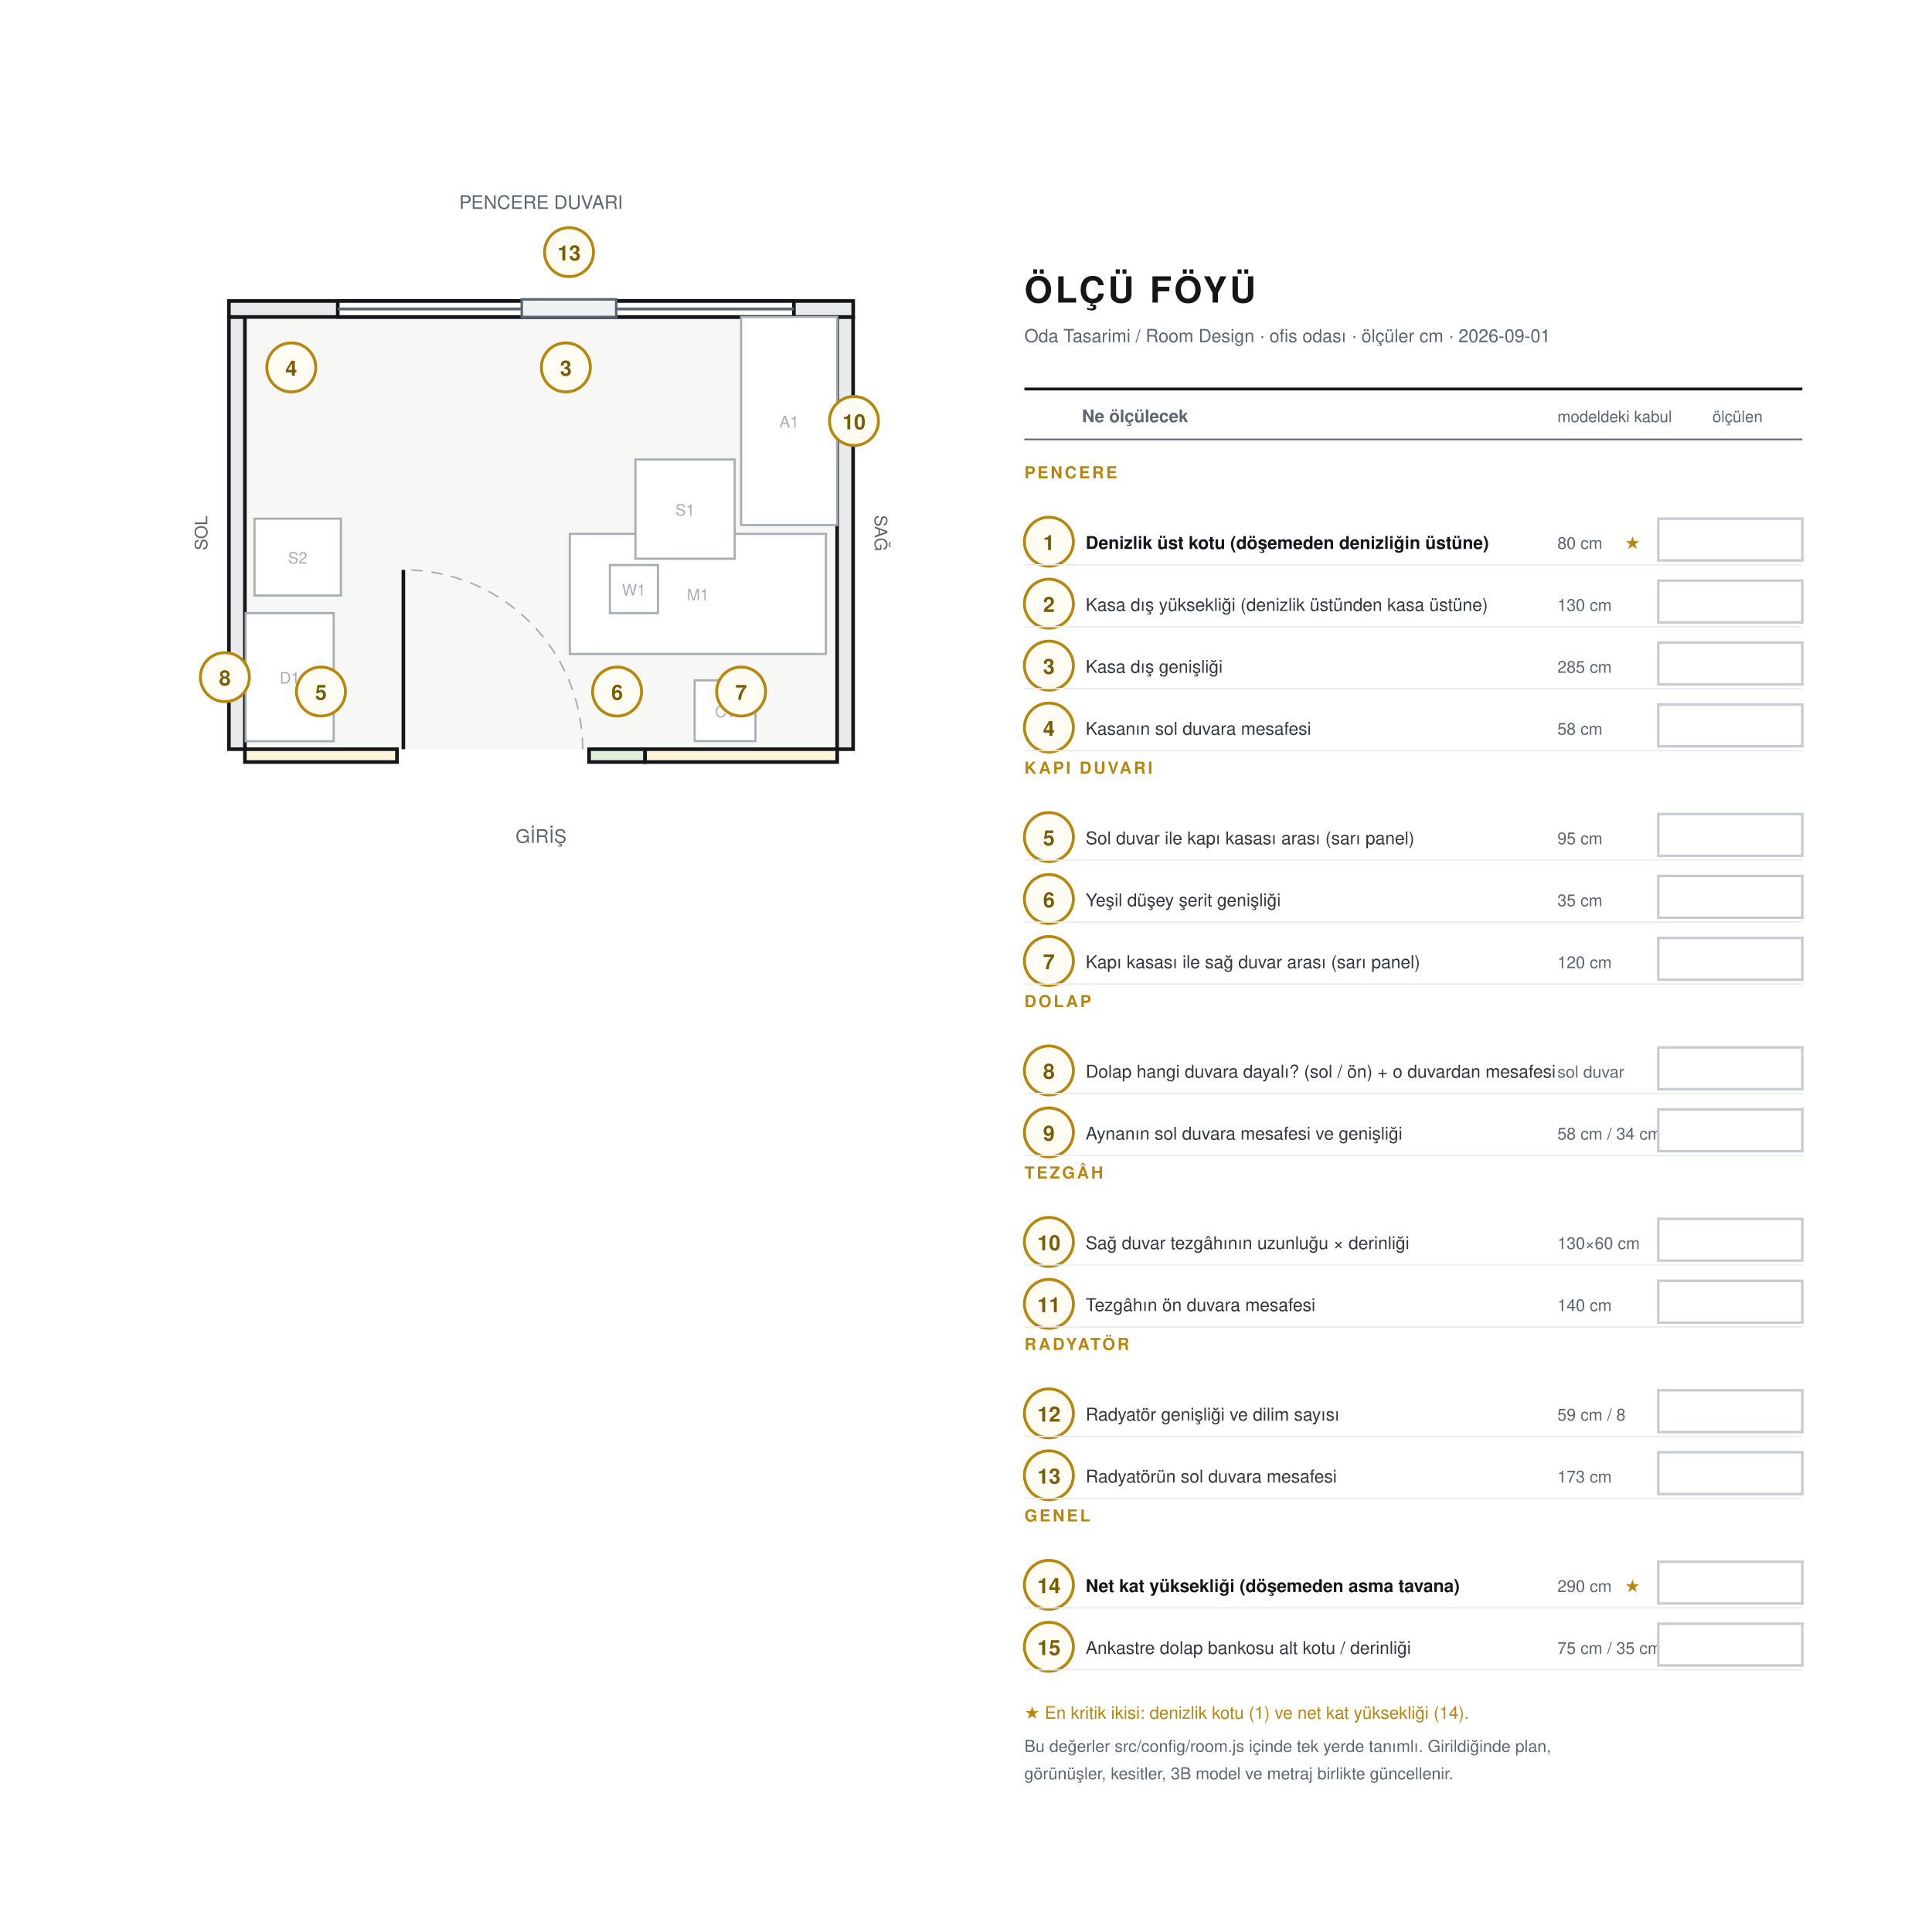
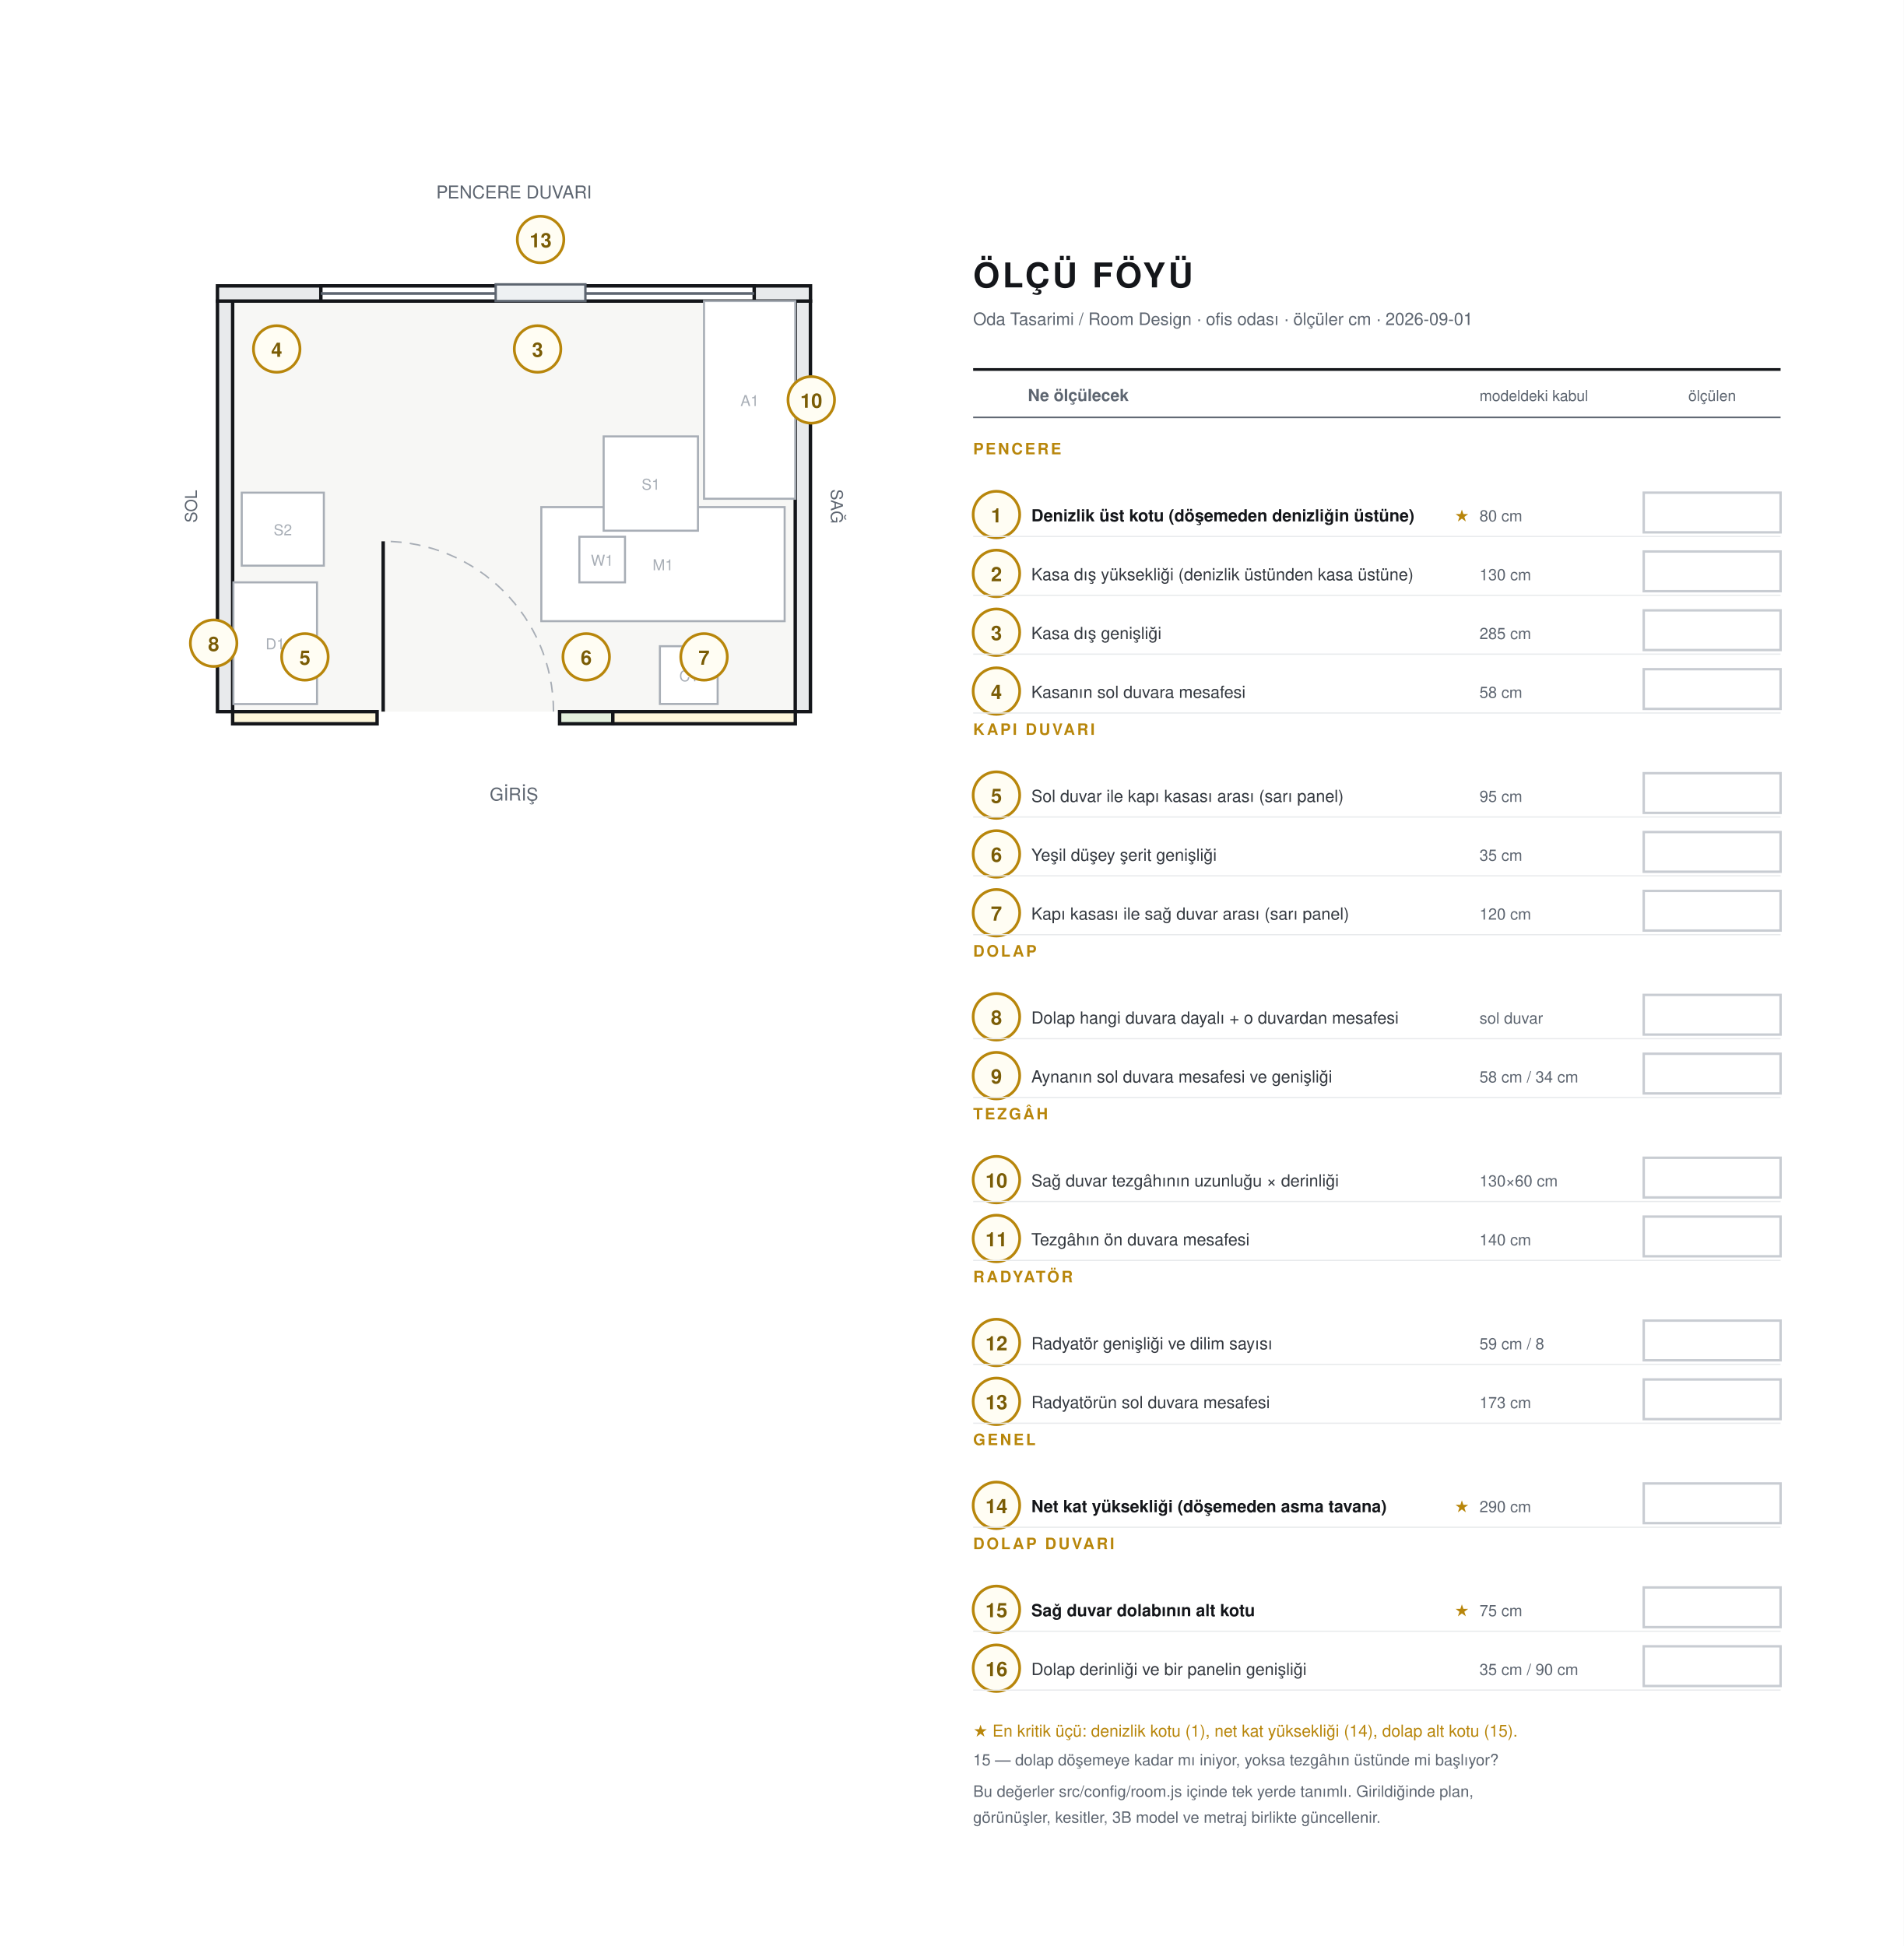
- <svg xmlns="http://www.w3.org/2000/svg" width="268.222mm" height="265mm" viewBox="0 0 268.222 265" font-family="Helvetica,Arial,sans-serif">
-   <rect width="268.222" height="265" fill="#ffffff" />
+ <svg xmlns="http://www.w3.org/2000/svg" width="278.222mm" height="284.4mm" viewBox="0 0 278.222 284.4" font-family="Helvetica,Arial,sans-serif">
+   <rect width="278.222" height="284.4" fill="#ffffff" />
  <rect x="34.00" y="44.00" width="82.22" height="60.00" fill="#f7f7f5" stroke="none" stroke-width="0" />
  <rect x="31.78" y="44.00" width="2.22" height="60.00" fill="#e8eaec" stroke="#14161a" stroke-width="0.5" />
  <rect x="116.22" y="44.00" width="2.22" height="60.00" fill="#e8eaec" stroke="#14161a" stroke-width="0.5" />
  <rect x="31.78" y="41.78" width="86.67" height="2.22" fill="#e8eaec" stroke="#14161a" stroke-width="0.5" />
  <rect x="46.89" y="41.78" width="63.33" height="2.22" fill="#ffffff" stroke="#14161a" stroke-width="0.5" />
  <line x1="46.89" y1="42.89" x2="110.22" y2="42.89" stroke="#5d6570" stroke-width="0.4" />
  <rect x="72.44" y="41.56" width="13.11" height="2.44" fill="#eef1f3" stroke="#5d6570" stroke-width="0.35" />
  <rect x="34.00" y="104.00" width="21.11" height="1.78" fill="#fdf6dc" stroke="#14161a" stroke-width="0.5" />
  <line x1="56.00" y1="104.00" x2="56.00" y2="79.11" stroke="#14161a" stroke-width="0.5" />
  <path d="M 80.89 104.00 A 24.89 24.89 0 0 0 56.00 79.11" fill="none" stroke="#a8aeb6" stroke-width="0.22" stroke-dasharray="1.6 1.2" />
  <rect x="81.78" y="104.00" width="7.78" height="1.78" fill="#e3f0dd" stroke="#14161a" stroke-width="0.5" />
  <rect x="89.56" y="104.00" width="26.67" height="1.78" fill="#fdf6dc" stroke="#14161a" stroke-width="0.5" />
  <rect x="79.11" y="74.11" width="35.56" height="16.67" fill="#ffffff" stroke="#a8aeb6" stroke-width="0.3" />
  <text x="96.89" y="83.34" font-size="2.2" fill="#a8aeb6" text-anchor="middle">M1</text>
  <rect x="34.11" y="85.11" width="12.22" height="17.78" fill="#ffffff" stroke="#a8aeb6" stroke-width="0.3" />
  <text x="40.22" y="94.90" font-size="2.2" fill="#a8aeb6" text-anchor="middle">D1</text>
  <rect x="88.22" y="63.78" width="13.78" height="13.78" fill="#ffffff" stroke="#a8aeb6" stroke-width="0.3" />
  <text x="95.11" y="71.57" font-size="2.2" fill="#a8aeb6" text-anchor="middle">S1</text>
  <rect x="35.33" y="72.00" width="12.00" height="10.67" fill="#ffffff" stroke="#a8aeb6" stroke-width="0.3" />
  <text x="41.33" y="78.23" font-size="2.2" fill="#a8aeb6" text-anchor="middle">S2</text>
  <rect x="102.89" y="44.00" width="13.33" height="28.89" fill="#ffffff" stroke="#a8aeb6" stroke-width="0.3" />
  <text x="109.56" y="59.34" font-size="2.2" fill="#a8aeb6" text-anchor="middle">A1</text>
  <rect x="96.44" y="94.44" width="8.44" height="8.44" fill="#ffffff" stroke="#a8aeb6" stroke-width="0.3" />
  <text x="100.67" y="99.57" font-size="2.2" fill="#a8aeb6" text-anchor="middle">C1</text>
  <rect x="84.67" y="78.44" width="6.67" height="6.67" fill="#ffffff" stroke="#a8aeb6" stroke-width="0.3" />
  <text x="88.00" y="82.68" font-size="2.2" fill="#a8aeb6" text-anchor="middle">W1</text>
  <circle cx="78.56" cy="51.00" r="3.40" fill="#fffdf3" stroke="#b8860b" stroke-width="0.4" />
  <text x="78.56" y="52.15" font-size="2.9" fill="#7a5c05" text-anchor="middle" font-weight="700">3</text>
  <circle cx="40.44" cy="51.00" r="3.40" fill="#fffdf3" stroke="#b8860b" stroke-width="0.4" />
  <text x="40.44" y="52.15" font-size="2.9" fill="#7a5c05" text-anchor="middle" font-weight="700">4</text>
  <circle cx="79.00" cy="35.00" r="3.40" fill="#fffdf3" stroke="#b8860b" stroke-width="0.4" />
  <text x="79.00" y="36.15" font-size="2.9" fill="#7a5c05" text-anchor="middle" font-weight="700">13</text>
  <circle cx="44.56" cy="96.00" r="3.40" fill="#fffdf3" stroke="#b8860b" stroke-width="0.4" />
  <text x="44.56" y="97.15" font-size="2.9" fill="#7a5c05" text-anchor="middle" font-weight="700">5</text>
  <circle cx="85.67" cy="96.00" r="3.40" fill="#fffdf3" stroke="#b8860b" stroke-width="0.4" />
  <text x="85.67" y="97.15" font-size="2.9" fill="#7a5c05" text-anchor="middle" font-weight="700">6</text>
  <circle cx="102.89" cy="96.00" r="3.40" fill="#fffdf3" stroke="#b8860b" stroke-width="0.4" />
  <text x="102.89" y="97.15" font-size="2.9" fill="#7a5c05" text-anchor="middle" font-weight="700">7</text>
  <circle cx="31.22" cy="94.00" r="3.40" fill="#fffdf3" stroke="#b8860b" stroke-width="0.4" />
  <text x="31.22" y="95.15" font-size="2.9" fill="#7a5c05" text-anchor="middle" font-weight="700">8</text>
  <circle cx="118.56" cy="58.44" r="3.40" fill="#fffdf3" stroke="#b8860b" stroke-width="0.4" />
  <text x="118.56" y="59.59" font-size="2.9" fill="#7a5c05" text-anchor="middle" font-weight="700">10</text>
  <text x="75.11" y="117.00" font-size="2.6" fill="#5d6570" text-anchor="middle">GİRİŞ</text>
  <text x="75.11" y="29.00" font-size="2.6" fill="#5d6570" text-anchor="middle">PENCERE DUVARI</text>
  <text x="28.78" y="74.00" font-size="2.4" fill="#5d6570" text-anchor="middle" transform="rotate(-90 28.78 74.00)">SOL</text>
  <text x="121.44" y="74.00" font-size="2.4" fill="#5d6570" text-anchor="middle" transform="rotate(90 121.44 74.00)">SAĞ</text>
  <text x="142.22" y="42.00" font-size="5" fill="#14161a" text-anchor="start" font-weight="700" letter-spacing="0.4">ÖLÇÜ FÖYÜ</text>
  <text x="142.22" y="47.50" font-size="2.5" fill="#5d6570" text-anchor="start">Oda Tasarimi / Room Design · ofis odası · ölçüler cm · 2026-09-01</text>
-   <line x1="142.22" y1="54.00" x2="250.22" y2="54.00" stroke="#14161a" stroke-width="0.4" />
+   <line x1="142.22" y1="54.00" x2="260.22" y2="54.00" stroke="#14161a" stroke-width="0.4" />
  <text x="150.22" y="58.60" font-size="2.4" fill="#5d6570" text-anchor="start" font-weight="700">Ne ölçülecek</text>
  <text x="216.22" y="58.60" font-size="2.2" fill="#5d6570" text-anchor="start">modeldeki kabul</text>
-   <text x="241.22" y="58.60" font-size="2.2" fill="#5d6570" text-anchor="middle">ölçülen</text>
-   <line x1="142.22" y1="61.00" x2="250.22" y2="61.00" stroke="#5d6570" stroke-width="0.22" />
+   <text x="250.22" y="58.60" font-size="2.2" fill="#5d6570" text-anchor="middle">ölçülen</text>
+   <line x1="142.22" y1="61.00" x2="260.22" y2="61.00" stroke="#5d6570" stroke-width="0.22" />
  <text x="142.22" y="66.40" font-size="2.3" fill="#b8860b" text-anchor="start" font-weight="700" letter-spacing="0.3">PENCERE</text>
  <circle cx="145.62" cy="75.20" r="3.40" fill="#fffdf3" stroke="#b8860b" stroke-width="0.4" />
  <text x="145.62" y="76.35" font-size="2.9" fill="#7a5c05" text-anchor="middle" font-weight="700">1</text>
  <text x="150.72" y="76.20" font-size="2.45" fill="#14161a" text-anchor="start" font-weight="700">Denizlik üst kotu (döşemeden denizliğin üstüne)</text>
  <text x="216.22" y="76.20" font-size="2.3" fill="#5d6570" text-anchor="start">80 cm</text>
-   <rect x="230.22" y="72.00" width="20.00" height="5.80" fill="#ffffff" stroke="#c8ccd2" stroke-width="0.35" />
-   <text x="227.72" y="76.20" font-size="2.4" fill="#b8860b" text-anchor="end">★</text>
-   <line x1="142.22" y1="78.40" x2="250.22" y2="78.40" stroke="#e8eaec" stroke-width="0.18" />
+   <rect x="240.22" y="72.00" width="20.00" height="5.80" fill="#ffffff" stroke="#c8ccd2" stroke-width="0.35" />
+   <text x="214.72" y="76.20" font-size="2.4" fill="#b8860b" text-anchor="end">★</text>
+   <line x1="142.22" y1="78.40" x2="260.22" y2="78.40" stroke="#e8eaec" stroke-width="0.18" />
  <circle cx="145.62" cy="83.80" r="3.40" fill="#fffdf3" stroke="#b8860b" stroke-width="0.4" />
  <text x="145.62" y="84.95" font-size="2.9" fill="#7a5c05" text-anchor="middle" font-weight="700">2</text>
  <text x="150.72" y="84.80" font-size="2.45" fill="#33383f" text-anchor="start">Kasa dış yüksekliği (denizlik üstünden kasa üstüne)</text>
  <text x="216.22" y="84.80" font-size="2.3" fill="#5d6570" text-anchor="start">130 cm</text>
-   <rect x="230.22" y="80.60" width="20.00" height="5.80" fill="#ffffff" stroke="#c8ccd2" stroke-width="0.35" />
-   <line x1="142.22" y1="87.00" x2="250.22" y2="87.00" stroke="#e8eaec" stroke-width="0.18" />
+   <rect x="240.22" y="80.60" width="20.00" height="5.80" fill="#ffffff" stroke="#c8ccd2" stroke-width="0.35" />
+   <line x1="142.22" y1="87.00" x2="260.22" y2="87.00" stroke="#e8eaec" stroke-width="0.18" />
  <circle cx="145.62" cy="92.40" r="3.40" fill="#fffdf3" stroke="#b8860b" stroke-width="0.4" />
  <text x="145.62" y="93.55" font-size="2.9" fill="#7a5c05" text-anchor="middle" font-weight="700">3</text>
  <text x="150.72" y="93.40" font-size="2.45" fill="#33383f" text-anchor="start">Kasa dış genişliği</text>
  <text x="216.22" y="93.40" font-size="2.3" fill="#5d6570" text-anchor="start">285 cm</text>
-   <rect x="230.22" y="89.20" width="20.00" height="5.80" fill="#ffffff" stroke="#c8ccd2" stroke-width="0.35" />
-   <line x1="142.22" y1="95.60" x2="250.22" y2="95.60" stroke="#e8eaec" stroke-width="0.18" />
+   <rect x="240.22" y="89.20" width="20.00" height="5.80" fill="#ffffff" stroke="#c8ccd2" stroke-width="0.35" />
+   <line x1="142.22" y1="95.60" x2="260.22" y2="95.60" stroke="#e8eaec" stroke-width="0.18" />
  <circle cx="145.62" cy="101.00" r="3.40" fill="#fffdf3" stroke="#b8860b" stroke-width="0.4" />
  <text x="145.62" y="102.15" font-size="2.9" fill="#7a5c05" text-anchor="middle" font-weight="700">4</text>
  <text x="150.72" y="102.00" font-size="2.45" fill="#33383f" text-anchor="start">Kasanın sol duvara mesafesi</text>
  <text x="216.22" y="102.00" font-size="2.3" fill="#5d6570" text-anchor="start">58 cm</text>
-   <rect x="230.22" y="97.80" width="20.00" height="5.80" fill="#ffffff" stroke="#c8ccd2" stroke-width="0.35" />
-   <line x1="142.22" y1="104.20" x2="250.22" y2="104.20" stroke="#e8eaec" stroke-width="0.18" />
+   <rect x="240.22" y="97.80" width="20.00" height="5.80" fill="#ffffff" stroke="#c8ccd2" stroke-width="0.35" />
+   <line x1="142.22" y1="104.20" x2="260.22" y2="104.20" stroke="#e8eaec" stroke-width="0.18" />
  <text x="142.22" y="107.40" font-size="2.3" fill="#b8860b" text-anchor="start" font-weight="700" letter-spacing="0.3">KAPI DUVARI</text>
  <circle cx="145.62" cy="116.20" r="3.40" fill="#fffdf3" stroke="#b8860b" stroke-width="0.4" />
  <text x="145.62" y="117.35" font-size="2.9" fill="#7a5c05" text-anchor="middle" font-weight="700">5</text>
  <text x="150.72" y="117.20" font-size="2.45" fill="#33383f" text-anchor="start">Sol duvar ile kapı kasası arası (sarı panel)</text>
  <text x="216.22" y="117.20" font-size="2.3" fill="#5d6570" text-anchor="start">95 cm</text>
-   <rect x="230.22" y="113.00" width="20.00" height="5.80" fill="#ffffff" stroke="#c8ccd2" stroke-width="0.35" />
-   <line x1="142.22" y1="119.40" x2="250.22" y2="119.40" stroke="#e8eaec" stroke-width="0.18" />
+   <rect x="240.22" y="113.00" width="20.00" height="5.80" fill="#ffffff" stroke="#c8ccd2" stroke-width="0.35" />
+   <line x1="142.22" y1="119.40" x2="260.22" y2="119.40" stroke="#e8eaec" stroke-width="0.18" />
  <circle cx="145.62" cy="124.80" r="3.40" fill="#fffdf3" stroke="#b8860b" stroke-width="0.4" />
  <text x="145.62" y="125.95" font-size="2.9" fill="#7a5c05" text-anchor="middle" font-weight="700">6</text>
  <text x="150.72" y="125.80" font-size="2.45" fill="#33383f" text-anchor="start">Yeşil düşey şerit genişliği</text>
  <text x="216.22" y="125.80" font-size="2.3" fill="#5d6570" text-anchor="start">35 cm</text>
-   <rect x="230.22" y="121.60" width="20.00" height="5.80" fill="#ffffff" stroke="#c8ccd2" stroke-width="0.35" />
-   <line x1="142.22" y1="128.00" x2="250.22" y2="128.00" stroke="#e8eaec" stroke-width="0.18" />
+   <rect x="240.22" y="121.60" width="20.00" height="5.80" fill="#ffffff" stroke="#c8ccd2" stroke-width="0.35" />
+   <line x1="142.22" y1="128.00" x2="260.22" y2="128.00" stroke="#e8eaec" stroke-width="0.18" />
  <circle cx="145.62" cy="133.40" r="3.40" fill="#fffdf3" stroke="#b8860b" stroke-width="0.4" />
  <text x="145.62" y="134.55" font-size="2.9" fill="#7a5c05" text-anchor="middle" font-weight="700">7</text>
  <text x="150.72" y="134.40" font-size="2.45" fill="#33383f" text-anchor="start">Kapı kasası ile sağ duvar arası (sarı panel)</text>
  <text x="216.22" y="134.40" font-size="2.3" fill="#5d6570" text-anchor="start">120 cm</text>
-   <rect x="230.22" y="130.20" width="20.00" height="5.80" fill="#ffffff" stroke="#c8ccd2" stroke-width="0.35" />
-   <line x1="142.22" y1="136.60" x2="250.22" y2="136.60" stroke="#e8eaec" stroke-width="0.18" />
+   <rect x="240.22" y="130.20" width="20.00" height="5.80" fill="#ffffff" stroke="#c8ccd2" stroke-width="0.35" />
+   <line x1="142.22" y1="136.60" x2="260.22" y2="136.60" stroke="#e8eaec" stroke-width="0.18" />
  <text x="142.22" y="139.80" font-size="2.3" fill="#b8860b" text-anchor="start" font-weight="700" letter-spacing="0.3">DOLAP</text>
  <circle cx="145.62" cy="148.60" r="3.40" fill="#fffdf3" stroke="#b8860b" stroke-width="0.4" />
  <text x="145.62" y="149.75" font-size="2.9" fill="#7a5c05" text-anchor="middle" font-weight="700">8</text>
-   <text x="150.72" y="149.60" font-size="2.45" fill="#33383f" text-anchor="start">Dolap hangi duvara dayalı? (sol / ön) + o duvardan mesafesi</text>
+   <text x="150.72" y="149.60" font-size="2.45" fill="#33383f" text-anchor="start">Dolap hangi duvara dayalı + o duvardan mesafesi</text>
  <text x="216.22" y="149.60" font-size="2.3" fill="#5d6570" text-anchor="start">sol duvar</text>
-   <rect x="230.22" y="145.40" width="20.00" height="5.80" fill="#ffffff" stroke="#c8ccd2" stroke-width="0.35" />
-   <line x1="142.22" y1="151.80" x2="250.22" y2="151.80" stroke="#e8eaec" stroke-width="0.18" />
+   <rect x="240.22" y="145.40" width="20.00" height="5.80" fill="#ffffff" stroke="#c8ccd2" stroke-width="0.35" />
+   <line x1="142.22" y1="151.80" x2="260.22" y2="151.80" stroke="#e8eaec" stroke-width="0.18" />
  <circle cx="145.62" cy="157.20" r="3.40" fill="#fffdf3" stroke="#b8860b" stroke-width="0.4" />
  <text x="145.62" y="158.35" font-size="2.9" fill="#7a5c05" text-anchor="middle" font-weight="700">9</text>
  <text x="150.72" y="158.20" font-size="2.45" fill="#33383f" text-anchor="start">Aynanın sol duvara mesafesi ve genişliği</text>
  <text x="216.22" y="158.20" font-size="2.3" fill="#5d6570" text-anchor="start">58 cm / 34 cm</text>
-   <rect x="230.22" y="154.00" width="20.00" height="5.80" fill="#ffffff" stroke="#c8ccd2" stroke-width="0.35" />
-   <line x1="142.22" y1="160.40" x2="250.22" y2="160.40" stroke="#e8eaec" stroke-width="0.18" />
+   <rect x="240.22" y="154.00" width="20.00" height="5.80" fill="#ffffff" stroke="#c8ccd2" stroke-width="0.35" />
+   <line x1="142.22" y1="160.40" x2="260.22" y2="160.40" stroke="#e8eaec" stroke-width="0.18" />
  <text x="142.22" y="163.60" font-size="2.3" fill="#b8860b" text-anchor="start" font-weight="700" letter-spacing="0.3">TEZGÂH</text>
  <circle cx="145.62" cy="172.40" r="3.40" fill="#fffdf3" stroke="#b8860b" stroke-width="0.4" />
  <text x="145.62" y="173.55" font-size="2.9" fill="#7a5c05" text-anchor="middle" font-weight="700">10</text>
  <text x="150.72" y="173.40" font-size="2.45" fill="#33383f" text-anchor="start">Sağ duvar tezgâhının uzunluğu × derinliği</text>
  <text x="216.22" y="173.40" font-size="2.3" fill="#5d6570" text-anchor="start">130×60 cm</text>
-   <rect x="230.22" y="169.20" width="20.00" height="5.80" fill="#ffffff" stroke="#c8ccd2" stroke-width="0.35" />
-   <line x1="142.22" y1="175.60" x2="250.22" y2="175.60" stroke="#e8eaec" stroke-width="0.18" />
+   <rect x="240.22" y="169.20" width="20.00" height="5.80" fill="#ffffff" stroke="#c8ccd2" stroke-width="0.35" />
+   <line x1="142.22" y1="175.60" x2="260.22" y2="175.60" stroke="#e8eaec" stroke-width="0.18" />
  <circle cx="145.62" cy="181.00" r="3.40" fill="#fffdf3" stroke="#b8860b" stroke-width="0.4" />
  <text x="145.62" y="182.15" font-size="2.9" fill="#7a5c05" text-anchor="middle" font-weight="700">11</text>
  <text x="150.72" y="182.00" font-size="2.45" fill="#33383f" text-anchor="start">Tezgâhın ön duvara mesafesi</text>
  <text x="216.22" y="182.00" font-size="2.3" fill="#5d6570" text-anchor="start">140 cm</text>
-   <rect x="230.22" y="177.80" width="20.00" height="5.80" fill="#ffffff" stroke="#c8ccd2" stroke-width="0.35" />
-   <line x1="142.22" y1="184.20" x2="250.22" y2="184.20" stroke="#e8eaec" stroke-width="0.18" />
+   <rect x="240.22" y="177.80" width="20.00" height="5.80" fill="#ffffff" stroke="#c8ccd2" stroke-width="0.35" />
+   <line x1="142.22" y1="184.20" x2="260.22" y2="184.20" stroke="#e8eaec" stroke-width="0.18" />
  <text x="142.22" y="187.40" font-size="2.3" fill="#b8860b" text-anchor="start" font-weight="700" letter-spacing="0.3">RADYATÖR</text>
  <circle cx="145.62" cy="196.20" r="3.40" fill="#fffdf3" stroke="#b8860b" stroke-width="0.4" />
  <text x="145.62" y="197.35" font-size="2.9" fill="#7a5c05" text-anchor="middle" font-weight="700">12</text>
  <text x="150.72" y="197.20" font-size="2.45" fill="#33383f" text-anchor="start">Radyatör genişliği ve dilim sayısı</text>
  <text x="216.22" y="197.20" font-size="2.3" fill="#5d6570" text-anchor="start">59 cm / 8</text>
-   <rect x="230.22" y="193.00" width="20.00" height="5.80" fill="#ffffff" stroke="#c8ccd2" stroke-width="0.35" />
-   <line x1="142.22" y1="199.40" x2="250.22" y2="199.40" stroke="#e8eaec" stroke-width="0.18" />
+   <rect x="240.22" y="193.00" width="20.00" height="5.80" fill="#ffffff" stroke="#c8ccd2" stroke-width="0.35" />
+   <line x1="142.22" y1="199.40" x2="260.22" y2="199.40" stroke="#e8eaec" stroke-width="0.18" />
  <circle cx="145.62" cy="204.80" r="3.40" fill="#fffdf3" stroke="#b8860b" stroke-width="0.4" />
  <text x="145.62" y="205.95" font-size="2.9" fill="#7a5c05" text-anchor="middle" font-weight="700">13</text>
  <text x="150.72" y="205.80" font-size="2.45" fill="#33383f" text-anchor="start">Radyatörün sol duvara mesafesi</text>
  <text x="216.22" y="205.80" font-size="2.3" fill="#5d6570" text-anchor="start">173 cm</text>
-   <rect x="230.22" y="201.60" width="20.00" height="5.80" fill="#ffffff" stroke="#c8ccd2" stroke-width="0.35" />
-   <line x1="142.22" y1="208.00" x2="250.22" y2="208.00" stroke="#e8eaec" stroke-width="0.18" />
+   <rect x="240.22" y="201.60" width="20.00" height="5.80" fill="#ffffff" stroke="#c8ccd2" stroke-width="0.35" />
+   <line x1="142.22" y1="208.00" x2="260.22" y2="208.00" stroke="#e8eaec" stroke-width="0.18" />
  <text x="142.22" y="211.20" font-size="2.3" fill="#b8860b" text-anchor="start" font-weight="700" letter-spacing="0.3">GENEL</text>
  <circle cx="145.62" cy="220.00" r="3.40" fill="#fffdf3" stroke="#b8860b" stroke-width="0.4" />
  <text x="145.62" y="221.15" font-size="2.9" fill="#7a5c05" text-anchor="middle" font-weight="700">14</text>
  <text x="150.72" y="221.00" font-size="2.45" fill="#14161a" text-anchor="start" font-weight="700">Net kat yüksekliği (döşemeden asma tavana)</text>
  <text x="216.22" y="221.00" font-size="2.3" fill="#5d6570" text-anchor="start">290 cm</text>
-   <rect x="230.22" y="216.80" width="20.00" height="5.80" fill="#ffffff" stroke="#c8ccd2" stroke-width="0.35" />
-   <text x="227.72" y="221.00" font-size="2.4" fill="#b8860b" text-anchor="end">★</text>
-   <line x1="142.22" y1="223.20" x2="250.22" y2="223.20" stroke="#e8eaec" stroke-width="0.18" />
-   <circle cx="145.62" cy="228.60" r="3.40" fill="#fffdf3" stroke="#b8860b" stroke-width="0.4" />
-   <text x="145.62" y="229.75" font-size="2.9" fill="#7a5c05" text-anchor="middle" font-weight="700">15</text>
-   <text x="150.72" y="229.60" font-size="2.45" fill="#33383f" text-anchor="start">Ankastre dolap bankosu alt kotu / derinliği</text>
-   <text x="216.22" y="229.60" font-size="2.3" fill="#5d6570" text-anchor="start">75 cm / 35 cm</text>
-   <rect x="230.22" y="225.40" width="20.00" height="5.80" fill="#ffffff" stroke="#c8ccd2" stroke-width="0.35" />
-   <line x1="142.22" y1="231.80" x2="250.22" y2="231.80" stroke="#e8eaec" stroke-width="0.18" />
-   <text x="142.22" y="238.60" font-size="2.4" fill="#b8860b" text-anchor="start">★ En kritik ikisi: denizlik kotu (1) ve net kat yüksekliği (14).</text>
-   <text x="142.22" y="243.20" font-size="2.3" fill="#5d6570" text-anchor="start">Bu değerler src/config/room.js içinde tek yerde tanımlı. Girildiğinde plan,</text>
-   <text x="142.22" y="247.00" font-size="2.3" fill="#5d6570" text-anchor="start">görünüşler, kesitler, 3B model ve metraj birlikte güncellenir.</text>
+   <rect x="240.22" y="216.80" width="20.00" height="5.80" fill="#ffffff" stroke="#c8ccd2" stroke-width="0.35" />
+   <text x="214.72" y="221.00" font-size="2.4" fill="#b8860b" text-anchor="end">★</text>
+   <line x1="142.22" y1="223.20" x2="260.22" y2="223.20" stroke="#e8eaec" stroke-width="0.18" />
+   <text x="142.22" y="226.40" font-size="2.3" fill="#b8860b" text-anchor="start" font-weight="700" letter-spacing="0.3">DOLAP DUVARI</text>
+   <circle cx="145.62" cy="235.20" r="3.40" fill="#fffdf3" stroke="#b8860b" stroke-width="0.4" />
+   <text x="145.62" y="236.35" font-size="2.9" fill="#7a5c05" text-anchor="middle" font-weight="700">15</text>
+   <text x="150.72" y="236.20" font-size="2.45" fill="#14161a" text-anchor="start" font-weight="700">Sağ duvar dolabının alt kotu</text>
+   <text x="216.22" y="236.20" font-size="2.3" fill="#5d6570" text-anchor="start">75 cm</text>
+   <rect x="240.22" y="232.00" width="20.00" height="5.80" fill="#ffffff" stroke="#c8ccd2" stroke-width="0.35" />
+   <text x="214.72" y="236.20" font-size="2.4" fill="#b8860b" text-anchor="end">★</text>
+   <line x1="142.22" y1="238.40" x2="260.22" y2="238.40" stroke="#e8eaec" stroke-width="0.18" />
+   <circle cx="145.62" cy="243.80" r="3.40" fill="#fffdf3" stroke="#b8860b" stroke-width="0.4" />
+   <text x="145.62" y="244.95" font-size="2.9" fill="#7a5c05" text-anchor="middle" font-weight="700">16</text>
+   <text x="150.72" y="244.80" font-size="2.45" fill="#33383f" text-anchor="start">Dolap derinliği ve bir panelin genişliği</text>
+   <text x="216.22" y="244.80" font-size="2.3" fill="#5d6570" text-anchor="start">35 cm / 90 cm</text>
+   <rect x="240.22" y="240.60" width="20.00" height="5.80" fill="#ffffff" stroke="#c8ccd2" stroke-width="0.35" />
+   <line x1="142.22" y1="247.00" x2="260.22" y2="247.00" stroke="#e8eaec" stroke-width="0.18" />
+   <text x="142.22" y="253.80" font-size="2.4" fill="#b8860b" text-anchor="start">★ En kritik üçü: denizlik kotu (1), net kat yüksekliği (14), dolap alt kotu (15).</text>
+   <text x="142.22" y="258.00" font-size="2.3" fill="#5d6570" text-anchor="start">15 — dolap döşemeye kadar mı iniyor, yoksa tezgâhın üstünde mi başlıyor?</text>
+   <text x="142.22" y="262.60" font-size="2.3" fill="#5d6570" text-anchor="start">Bu değerler src/config/room.js içinde tek yerde tanımlı. Girildiğinde plan,</text>
+   <text x="142.22" y="266.40" font-size="2.3" fill="#5d6570" text-anchor="start">görünüşler, kesitler, 3B model ve metraj birlikte güncellenir.</text>
</svg>
